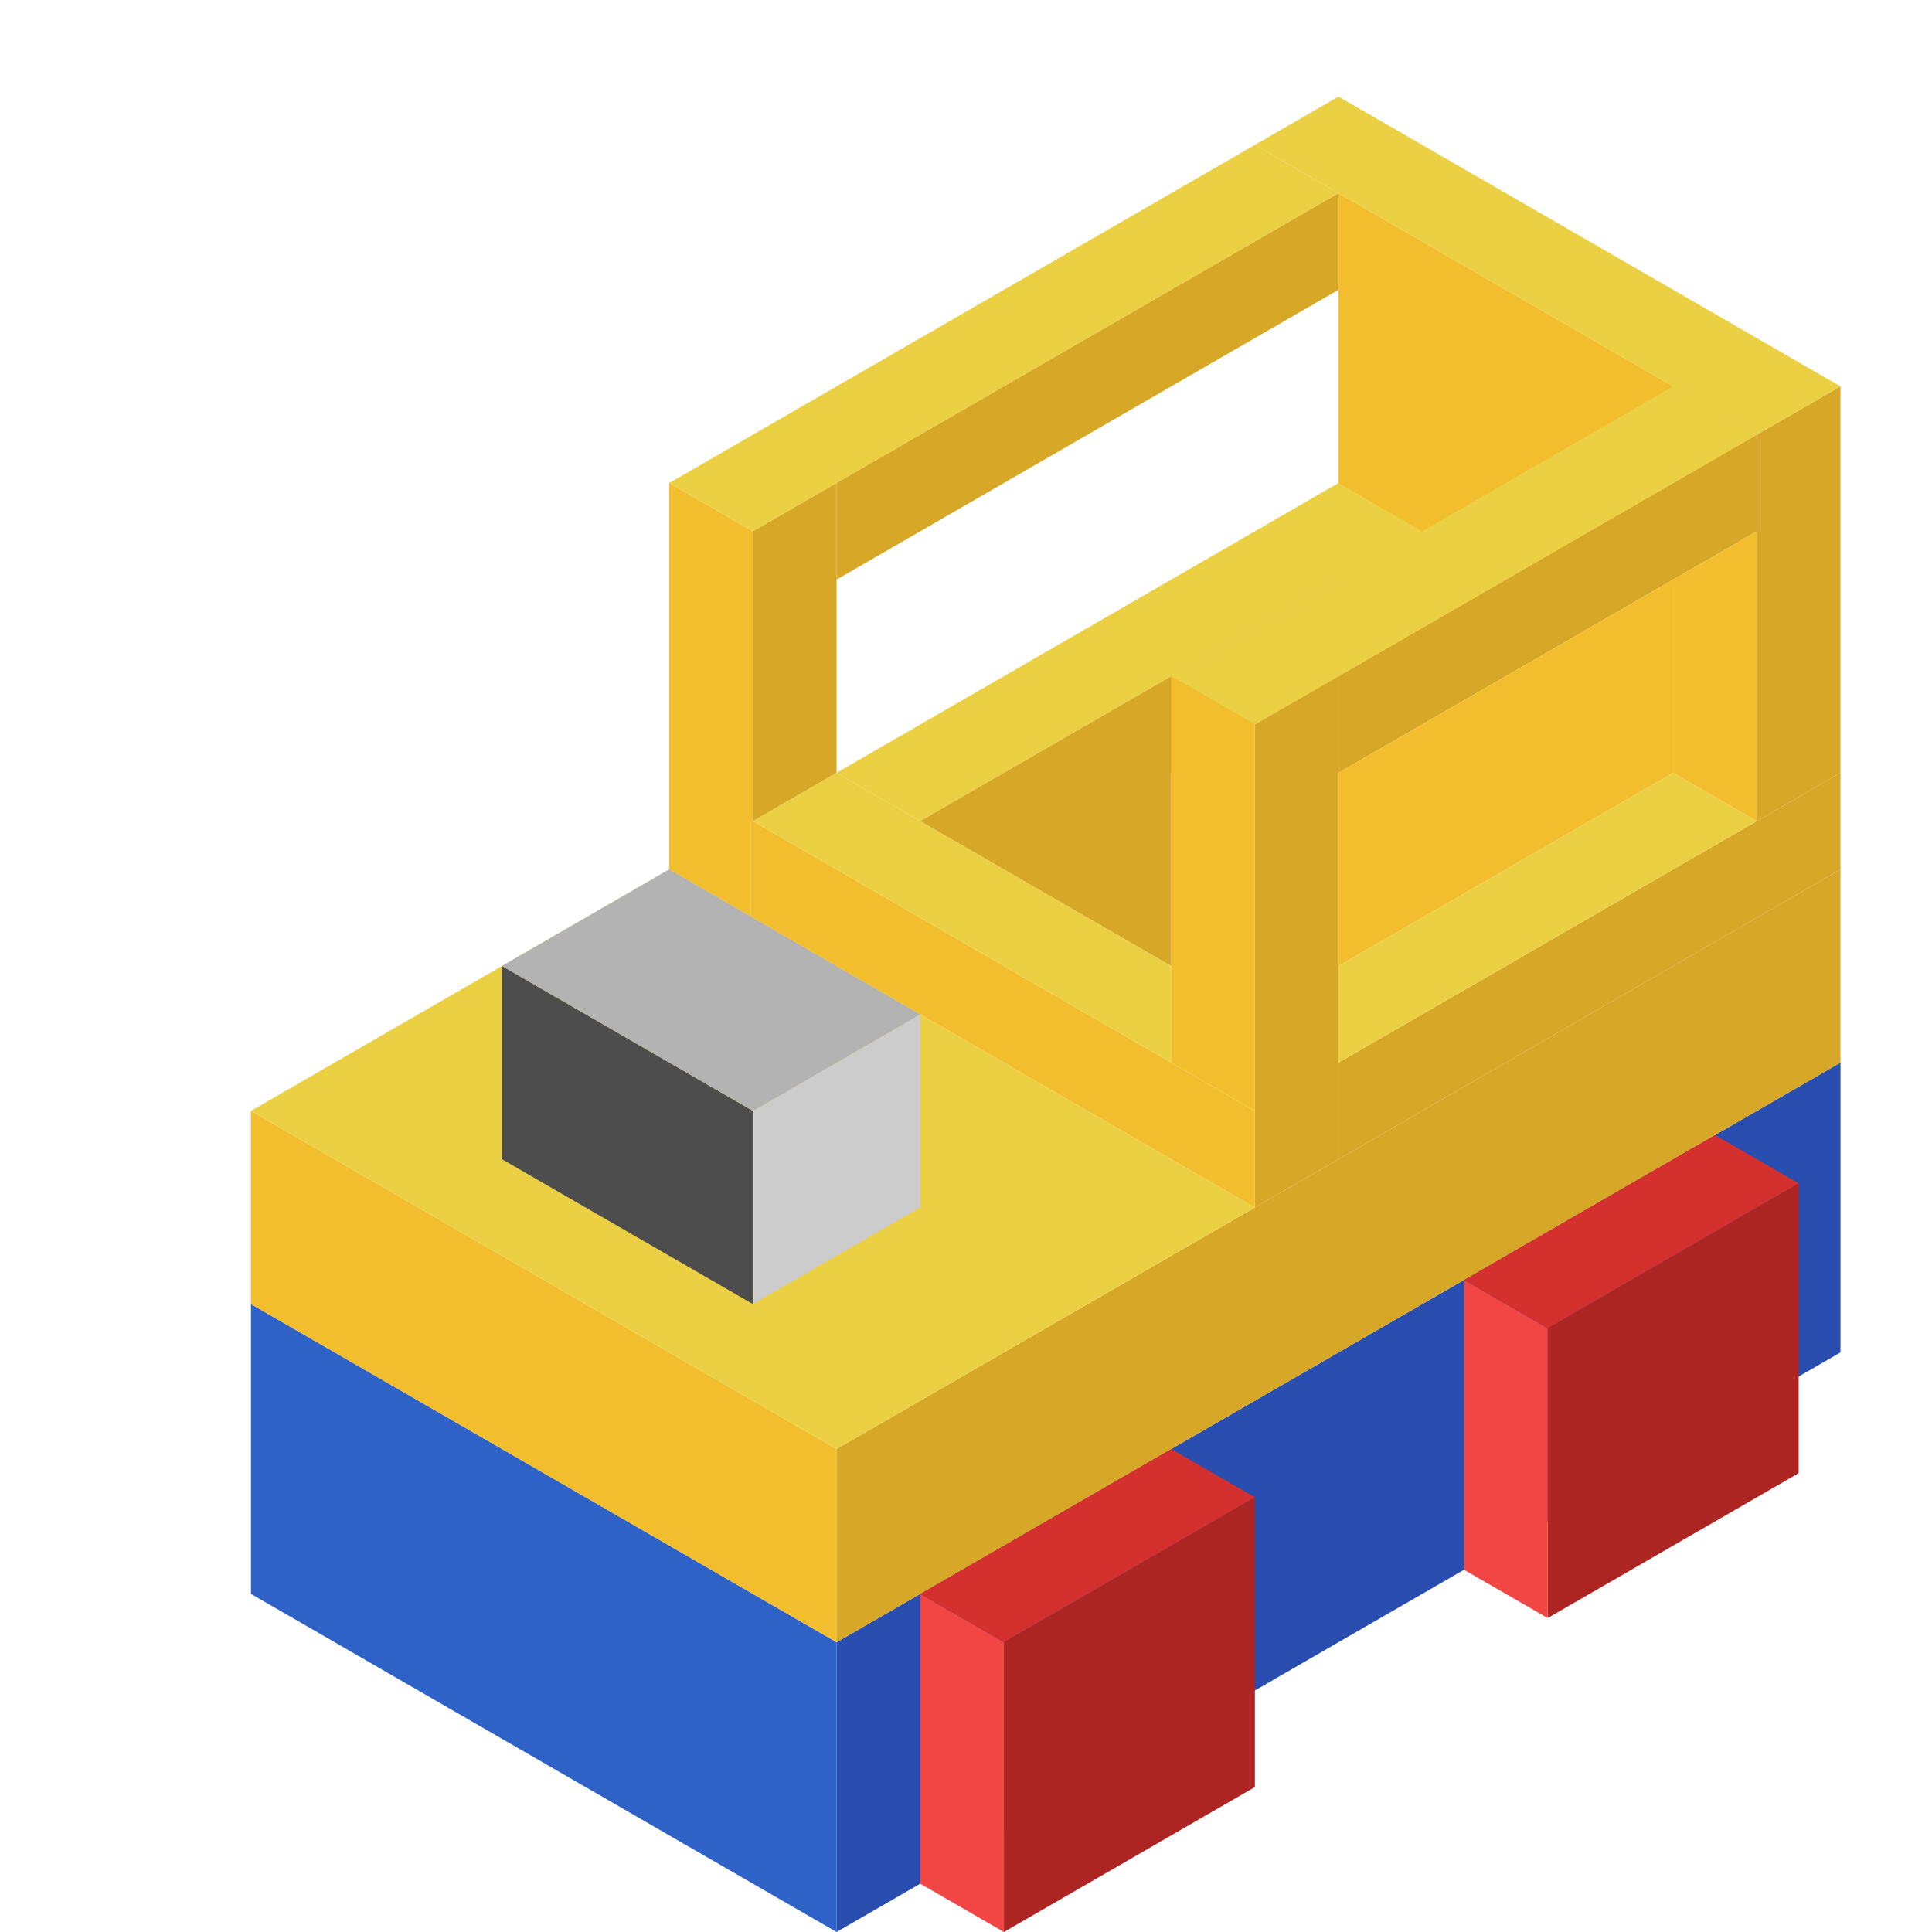
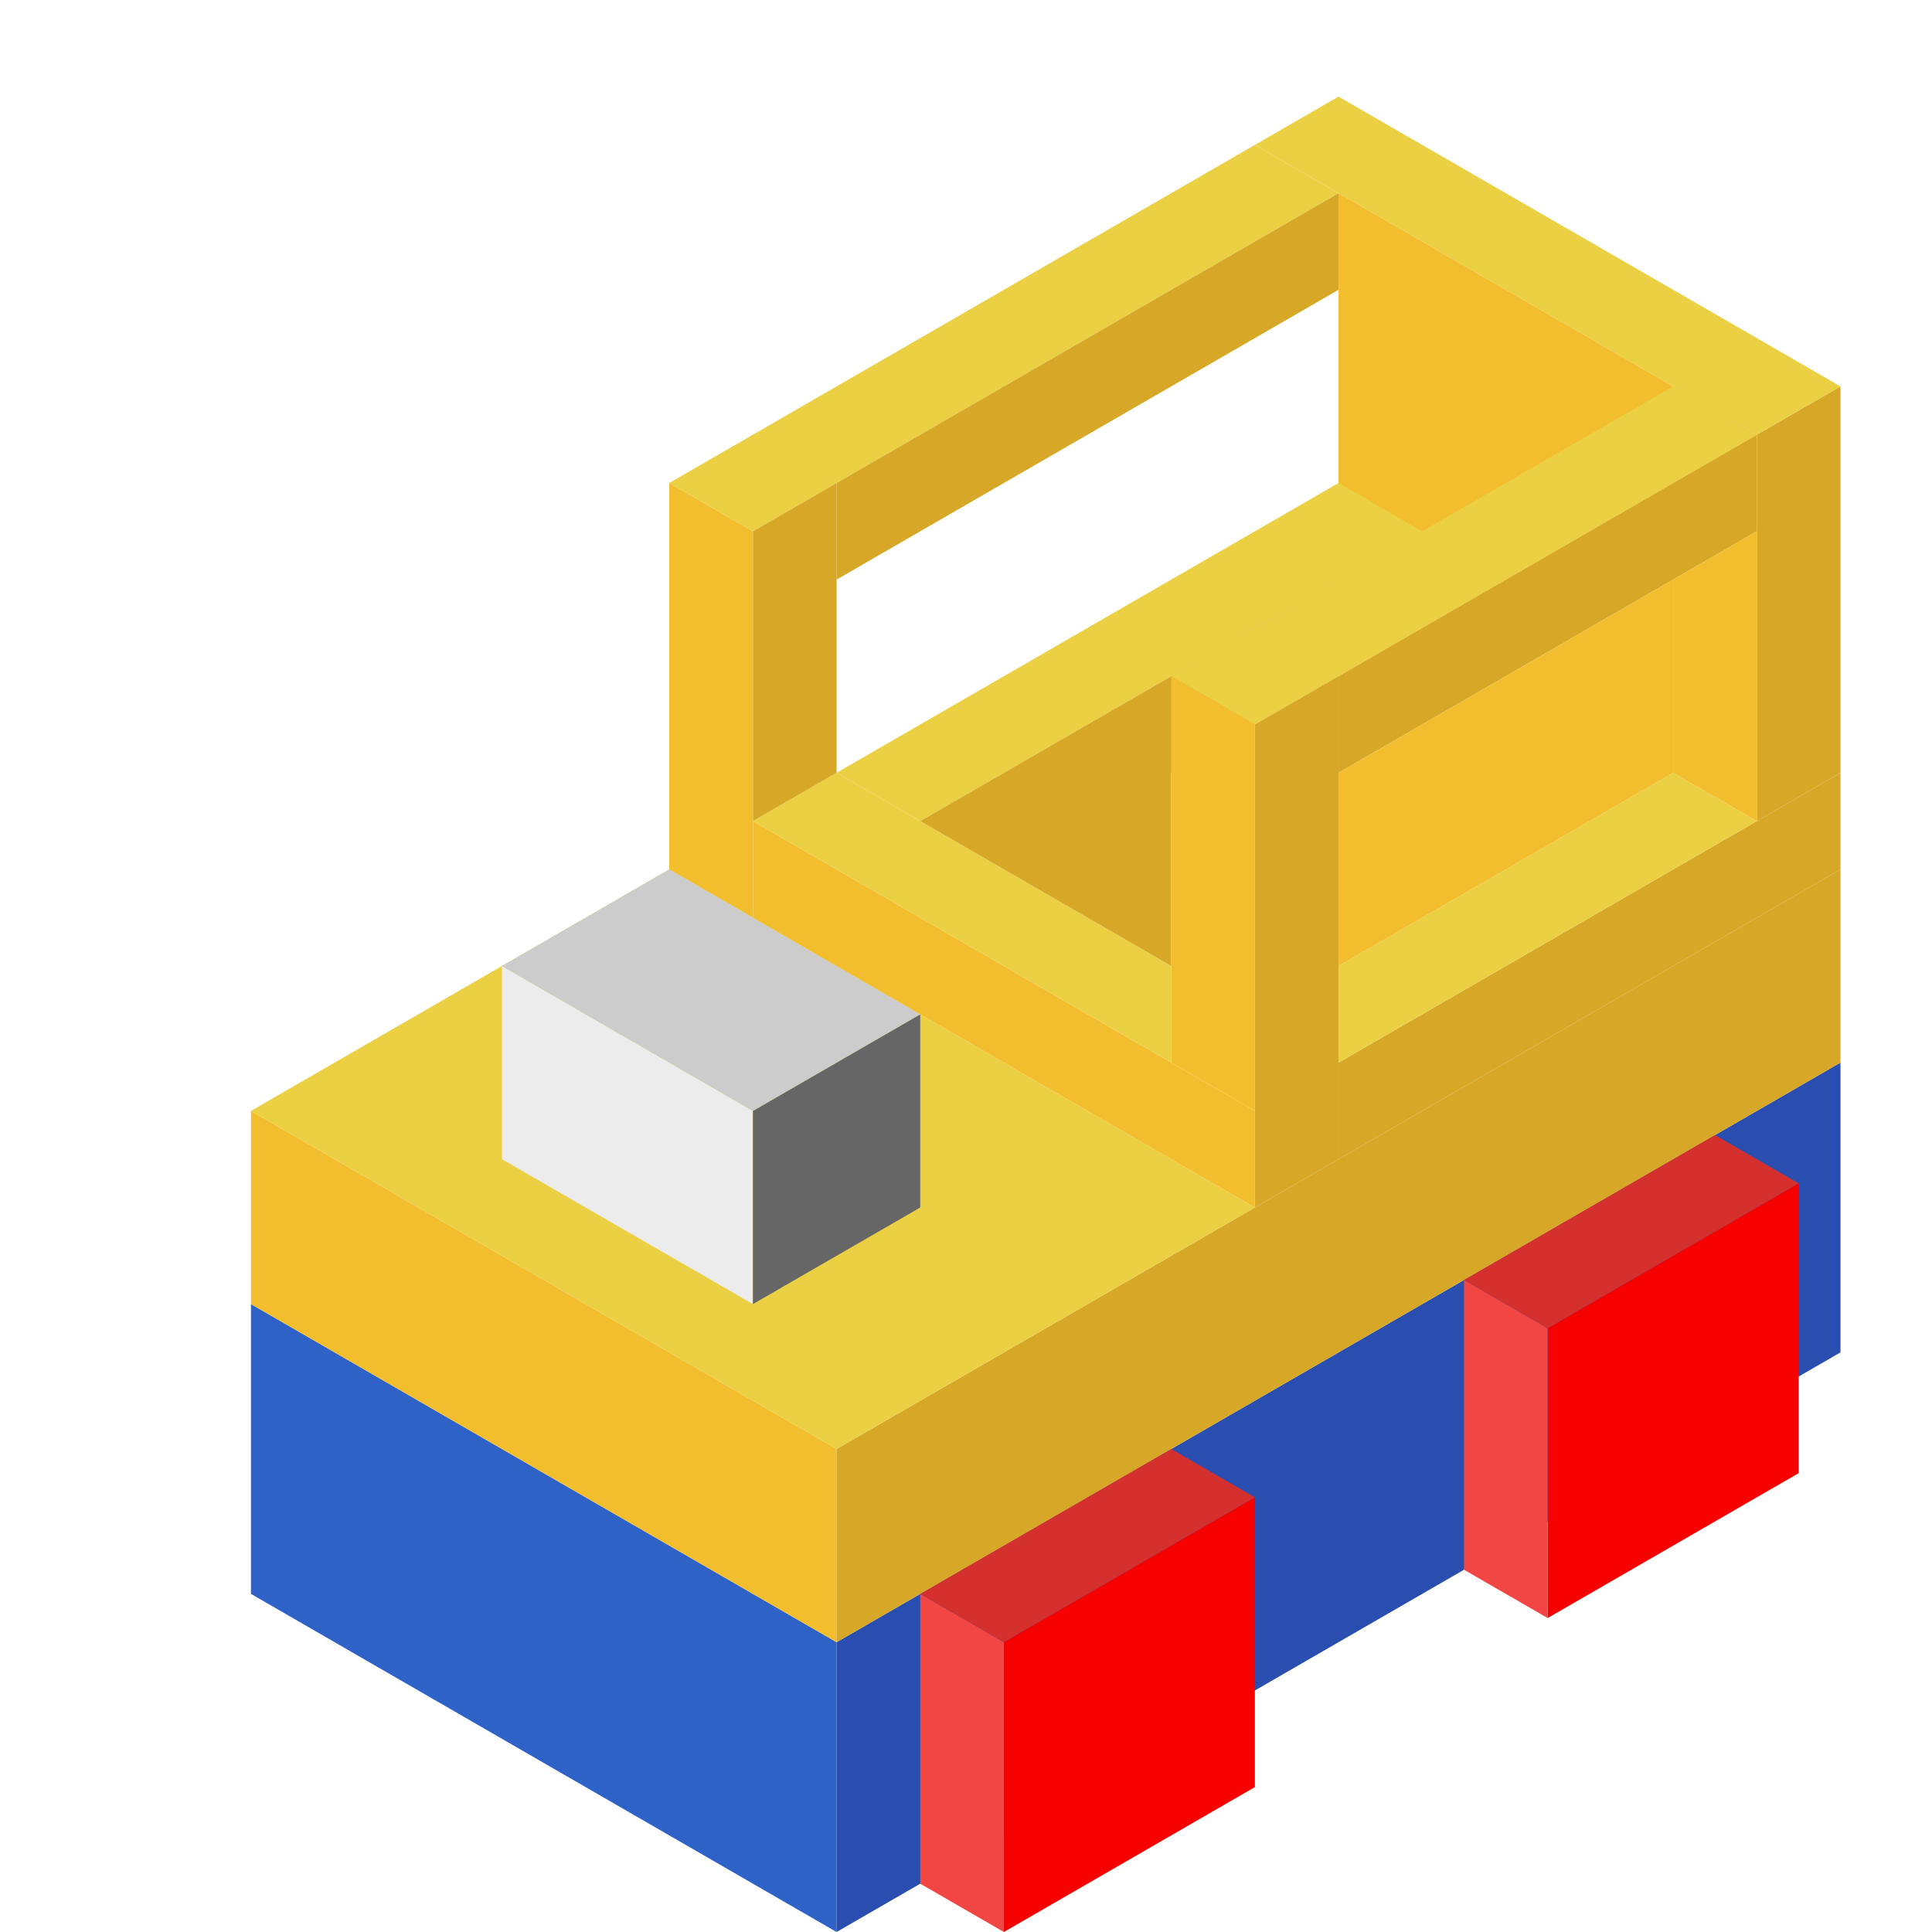
<svg xmlns="http://www.w3.org/2000/svg" width="210mm" height="210mm" viewBox="0 0 210 210" version="1.1" id="svg1" xml:space="preserve">
  <defs id="defs1" />
  <g id="layer1">
    <path style="fill:#2f62c6;fill-opacity:1;stroke-width:0.504;stroke-linecap:square;stroke-linejoin:round;stroke-dashoffset:3.194" d="m 27.28,141.75 v 31.5 l 63.653,36.75 -10e-7,-31.5 z" id="path43" />
    <path style="fill:#2a4eaf;fill-opacity:1;stroke-width:0.504;stroke-linecap:square;stroke-linejoin:round;stroke-dashoffset:3.194" d="m 90.933,178.5 109.119,-63 V 147 L 90.933,210 Z" id="path44" />
    <path style="fill:#f3be2e;fill-opacity:1;stroke-width:0.504;stroke-linecap:square;stroke-linejoin:round;stroke-dashoffset:3.194" d="m 27.28,141.75 0,-21 63.653,36.75 10e-7,21 z" id="path45" />
    <path style="fill:#d7a827;fill-opacity:1;stroke-width:0.504;stroke-linecap:square;stroke-linejoin:round;stroke-dashoffset:3.194" d="m 90.933,157.5 109.119,-63 0,21 -109.119,63 z" id="path46" />
    <path style="fill:#ebd044;fill-opacity:1;stroke-width:0.504;stroke-linecap:square;stroke-linejoin:round;stroke-dashoffset:3.194" d="M 136.399,131.25 72.746,94.5 27.28,120.75 90.933,157.5 Z" id="path47" />
    <path style="fill:#f3be2e;fill-opacity:1;stroke-width:0.504;stroke-linecap:square;stroke-linejoin:round;stroke-dashoffset:3.194" d="M 81.839,99.75 V 57.75 l -9.093,-5.25 v 42 z" id="path48" />
    <path style="fill:#d7a827;fill-opacity:1;stroke-width:0.504;stroke-linecap:square;stroke-linejoin:round;stroke-dashoffset:3.194" d="m 136.399,78.75 9.093,-5.25 0,52.5 -9.093,5.25 z" id="path49" />
    <path style="fill:#ebd044;fill-opacity:1;stroke-width:0.504;stroke-linecap:square;stroke-linejoin:round;stroke-dashoffset:3.194" d="m 145.492,21 -9.093,-5.25 -63.653,36.75 9.093,5.25 z" id="path50" />
-     <path style="fill:#4d4d4d;fill-opacity:1;stroke-width:0.504;stroke-linecap:square;stroke-linejoin:round;stroke-dashoffset:3.194" d="M 81.839,141.75 54.56,126 v -21 l 27.28,15.75 z" id="path51" />
-     <path style="fill:#cccccc;fill-opacity:1;stroke-width:0.504;stroke-linecap:square;stroke-linejoin:round;stroke-dashoffset:3.194" d="m 81.839,120.75 18.187,-10.5 v 21 l -18.187,10.5 z" id="path52" />
-     <path style="fill:#b3b3b3;fill-opacity:1;stroke-width:0.504;stroke-linecap:square;stroke-linejoin:round;stroke-dashoffset:3.194" d="M 100.026,110.25 72.746,94.5 54.56,105 81.839,120.75 Z" id="path53" />
+     <path style="fill:#ececec;fill-opacity:1;stroke-width:0.504;stroke-linecap:square;stroke-linejoin:round;stroke-dashoffset:3.194" d="M 81.839,141.75 54.56,126 v -21 l 27.28,15.75 z" id="path51" />
+     <path style="fill:#666666;fill-opacity:1;stroke-width:0.504;stroke-linecap:square;stroke-linejoin:round;stroke-dashoffset:3.194" d="m 81.839,120.75 18.187,-10.5 v 21 l -18.187,10.5 z" id="path52" />
+     <path style="fill:#cccccc;fill-opacity:1;stroke-width:0.504;stroke-linecap:square;stroke-linejoin:round;stroke-dashoffset:3.194" d="M 100.026,110.25 72.746,94.5 54.56,105 81.839,120.75 Z" id="path53" />
    <path style="fill:#f3be2e;fill-opacity:1;stroke-width:0.504;stroke-linecap:square;stroke-linejoin:round;stroke-dashoffset:3.194" d="m 81.839,89.25 54.56,31.5 v 10.5 L 81.839,99.75 Z" id="path54" />
    <path style="fill:#d7a827;fill-opacity:1;stroke-width:0.504;stroke-linecap:square;stroke-linejoin:round;stroke-dashoffset:3.194" d="m 145.492,115.5 54.56,-31.5 v 10.5 L 145.492,126 Z" id="path56" />
    <path style="fill:#d7a827;fill-opacity:1;stroke-width:0.504;stroke-linecap:square;stroke-linejoin:round;stroke-dashoffset:3.194" d="m 190.959,89.25 1e-5,-42 9.093,-5.25 V 84 Z" id="path57" />
    <path style="fill:#ebd044;fill-opacity:1;stroke-width:0.504;stroke-linecap:square;stroke-linejoin:round;stroke-dashoffset:3.194" d="m 190.959,47.25 -54.56,-31.5 9.093,-5.25 54.56,31.5 z" id="path58" />
    <path style="fill:#ebd044;fill-opacity:1;stroke-width:0.504;stroke-linecap:square;stroke-linejoin:round;stroke-dashoffset:3.194" d="M 81.839,89.25 90.933,84 127.306,105 v 10.5 z" id="path59" />
    <path style="fill:#d7a827;fill-opacity:1;stroke-width:0.504;stroke-linecap:square;stroke-linejoin:round;stroke-dashoffset:3.194" d="M 90.933,84 V 52.5 l -9.093,5.25 v 31.5 z" id="path60" />
    <path style="fill:#d7a827;fill-opacity:1;stroke-width:0.504;stroke-linecap:square;stroke-linejoin:round;stroke-dashoffset:3.194" d="M 90.933,52.5 145.492,21 V 31.5 L 90.933,63 Z" id="path61" />
    <path style="fill:#ebd044;fill-opacity:1;stroke-width:0.504;stroke-linecap:square;stroke-linejoin:round;stroke-dashoffset:3.194" d="m 145.492,105 36.373,-21 9.093,5.25 -45.466,26.25 z" id="path63" />
    <path style="fill:#d7a827;fill-opacity:1;stroke-width:0.504;stroke-linecap:square;stroke-linejoin:round;stroke-dashoffset:3.194" d="m 145.492,84 45.466,-26.25 v -10.5 l -45.466,26.25 z" id="path64" />
    <path style="fill:#f3be2e;fill-opacity:1;stroke-width:0.504;stroke-linecap:square;stroke-linejoin:round;stroke-dashoffset:3.194" d="m 181.865,63 0,21 9.093,5.25 1e-5,-31.5 z" id="path67" />
    <path style="fill:#f3be2e;fill-opacity:1;stroke-width:0.504;stroke-linecap:square;stroke-linejoin:round;stroke-dashoffset:3.194" d="M 145.492,73.5 190.959,47.25 145.492,21 Z" id="path68" />
    <path style="fill:#f3be2e;fill-opacity:1;stroke-width:0.504;stroke-linecap:square;stroke-linejoin:round;stroke-dashoffset:3.194" d="m 181.865,63 0,21 L 145.492,105 l 1e-5,-21 z" id="path69" />
    <path style="fill:#ebd044;fill-opacity:1;stroke-width:0.504;stroke-linecap:square;stroke-linejoin:round;stroke-dashoffset:3.194" d="m 90.933,84 54.56,-31.5 9.093,5.25 L 100.026,89.25 Z" id="path70" />
    <path style="fill:#d7a827;fill-opacity:1;stroke-width:0.504;stroke-linecap:square;stroke-linejoin:round;stroke-dashoffset:3.194" d="M 145.492,63 V 73.5 L 127.306,84 V 105 L 100.026,89.25 Z" id="path71" />
-     <path style="fill:#ad2523;fill-opacity:1;stroke-width:0.504;stroke-linecap:square;stroke-linejoin:round;stroke-dashoffset:3.194" d="M 109.119,178.5 V 210 l 27.28,-15.75 v -31.5 z" id="path72" />
+     <path style="fill:#f60000;fill-opacity:1;stroke-width:0.504;stroke-linecap:square;stroke-linejoin:round;stroke-dashoffset:3.194" d="M 109.119,178.5 V 210 l 27.28,-15.75 v -31.5 z" id="path72" />
    <path style="fill:#f14644;fill-opacity:1;stroke-width:0.504;stroke-linecap:square;stroke-linejoin:round;stroke-dashoffset:3.194" d="m 109.119,178.5 -9.093,-5.25 v 31.5 l 9.093,5.25 z" id="path73" />
    <path style="fill:#d4302d;fill-opacity:1;stroke-width:0.504;stroke-linecap:square;stroke-linejoin:round;stroke-dashoffset:3.194" d="m 100.026,173.25 27.28,-15.75 9.093,5.25 -27.28,15.75 z" id="path74" />
-     <path style="fill:#ad2523;fill-opacity:1;stroke-width:0.504;stroke-linecap:square;stroke-linejoin:round;stroke-dashoffset:3.194" d="m 168.225,144.375 v 31.5 l 27.28,-15.75 v -31.5 z" id="path72-3" />
+     <path style="fill:#f60000;fill-opacity:1;stroke-width:0.504;stroke-linecap:square;stroke-linejoin:round;stroke-dashoffset:3.194" d="m 168.225,144.375 v 31.5 l 27.28,-15.75 v -31.5 z" id="path72-3" />
    <path style="fill:#f14644;fill-opacity:1;stroke-width:0.504;stroke-linecap:square;stroke-linejoin:round;stroke-dashoffset:3.194" d="m 168.225,144.375 -9.093,-5.25 v 31.5 l 9.093,5.25 z" id="path73-1" />
    <path style="fill:#d4302d;fill-opacity:1;stroke-width:0.504;stroke-linecap:square;stroke-linejoin:round;stroke-dashoffset:3.194" d="m 159.132,139.125 27.28,-15.75 9.093,5.25 -27.28,15.75 z" id="path74-4" />
    <path style="fill:#f3be2e;fill-opacity:1;stroke-width:0.504;stroke-linecap:square;stroke-linejoin:round;stroke-dashoffset:3.194" d="m 127.306,115.5 0,-42 9.093,5.25 0,42 z" id="path55" />
    <path style="fill:#ebd044;fill-opacity:1;stroke-width:0.504;stroke-linecap:square;stroke-linejoin:round;stroke-dashoffset:3.194" d="m 127.306,73.5 54.56,-31.5 9.093,5.25 -54.56,31.5 z" id="path62" />
  </g>
</svg>
